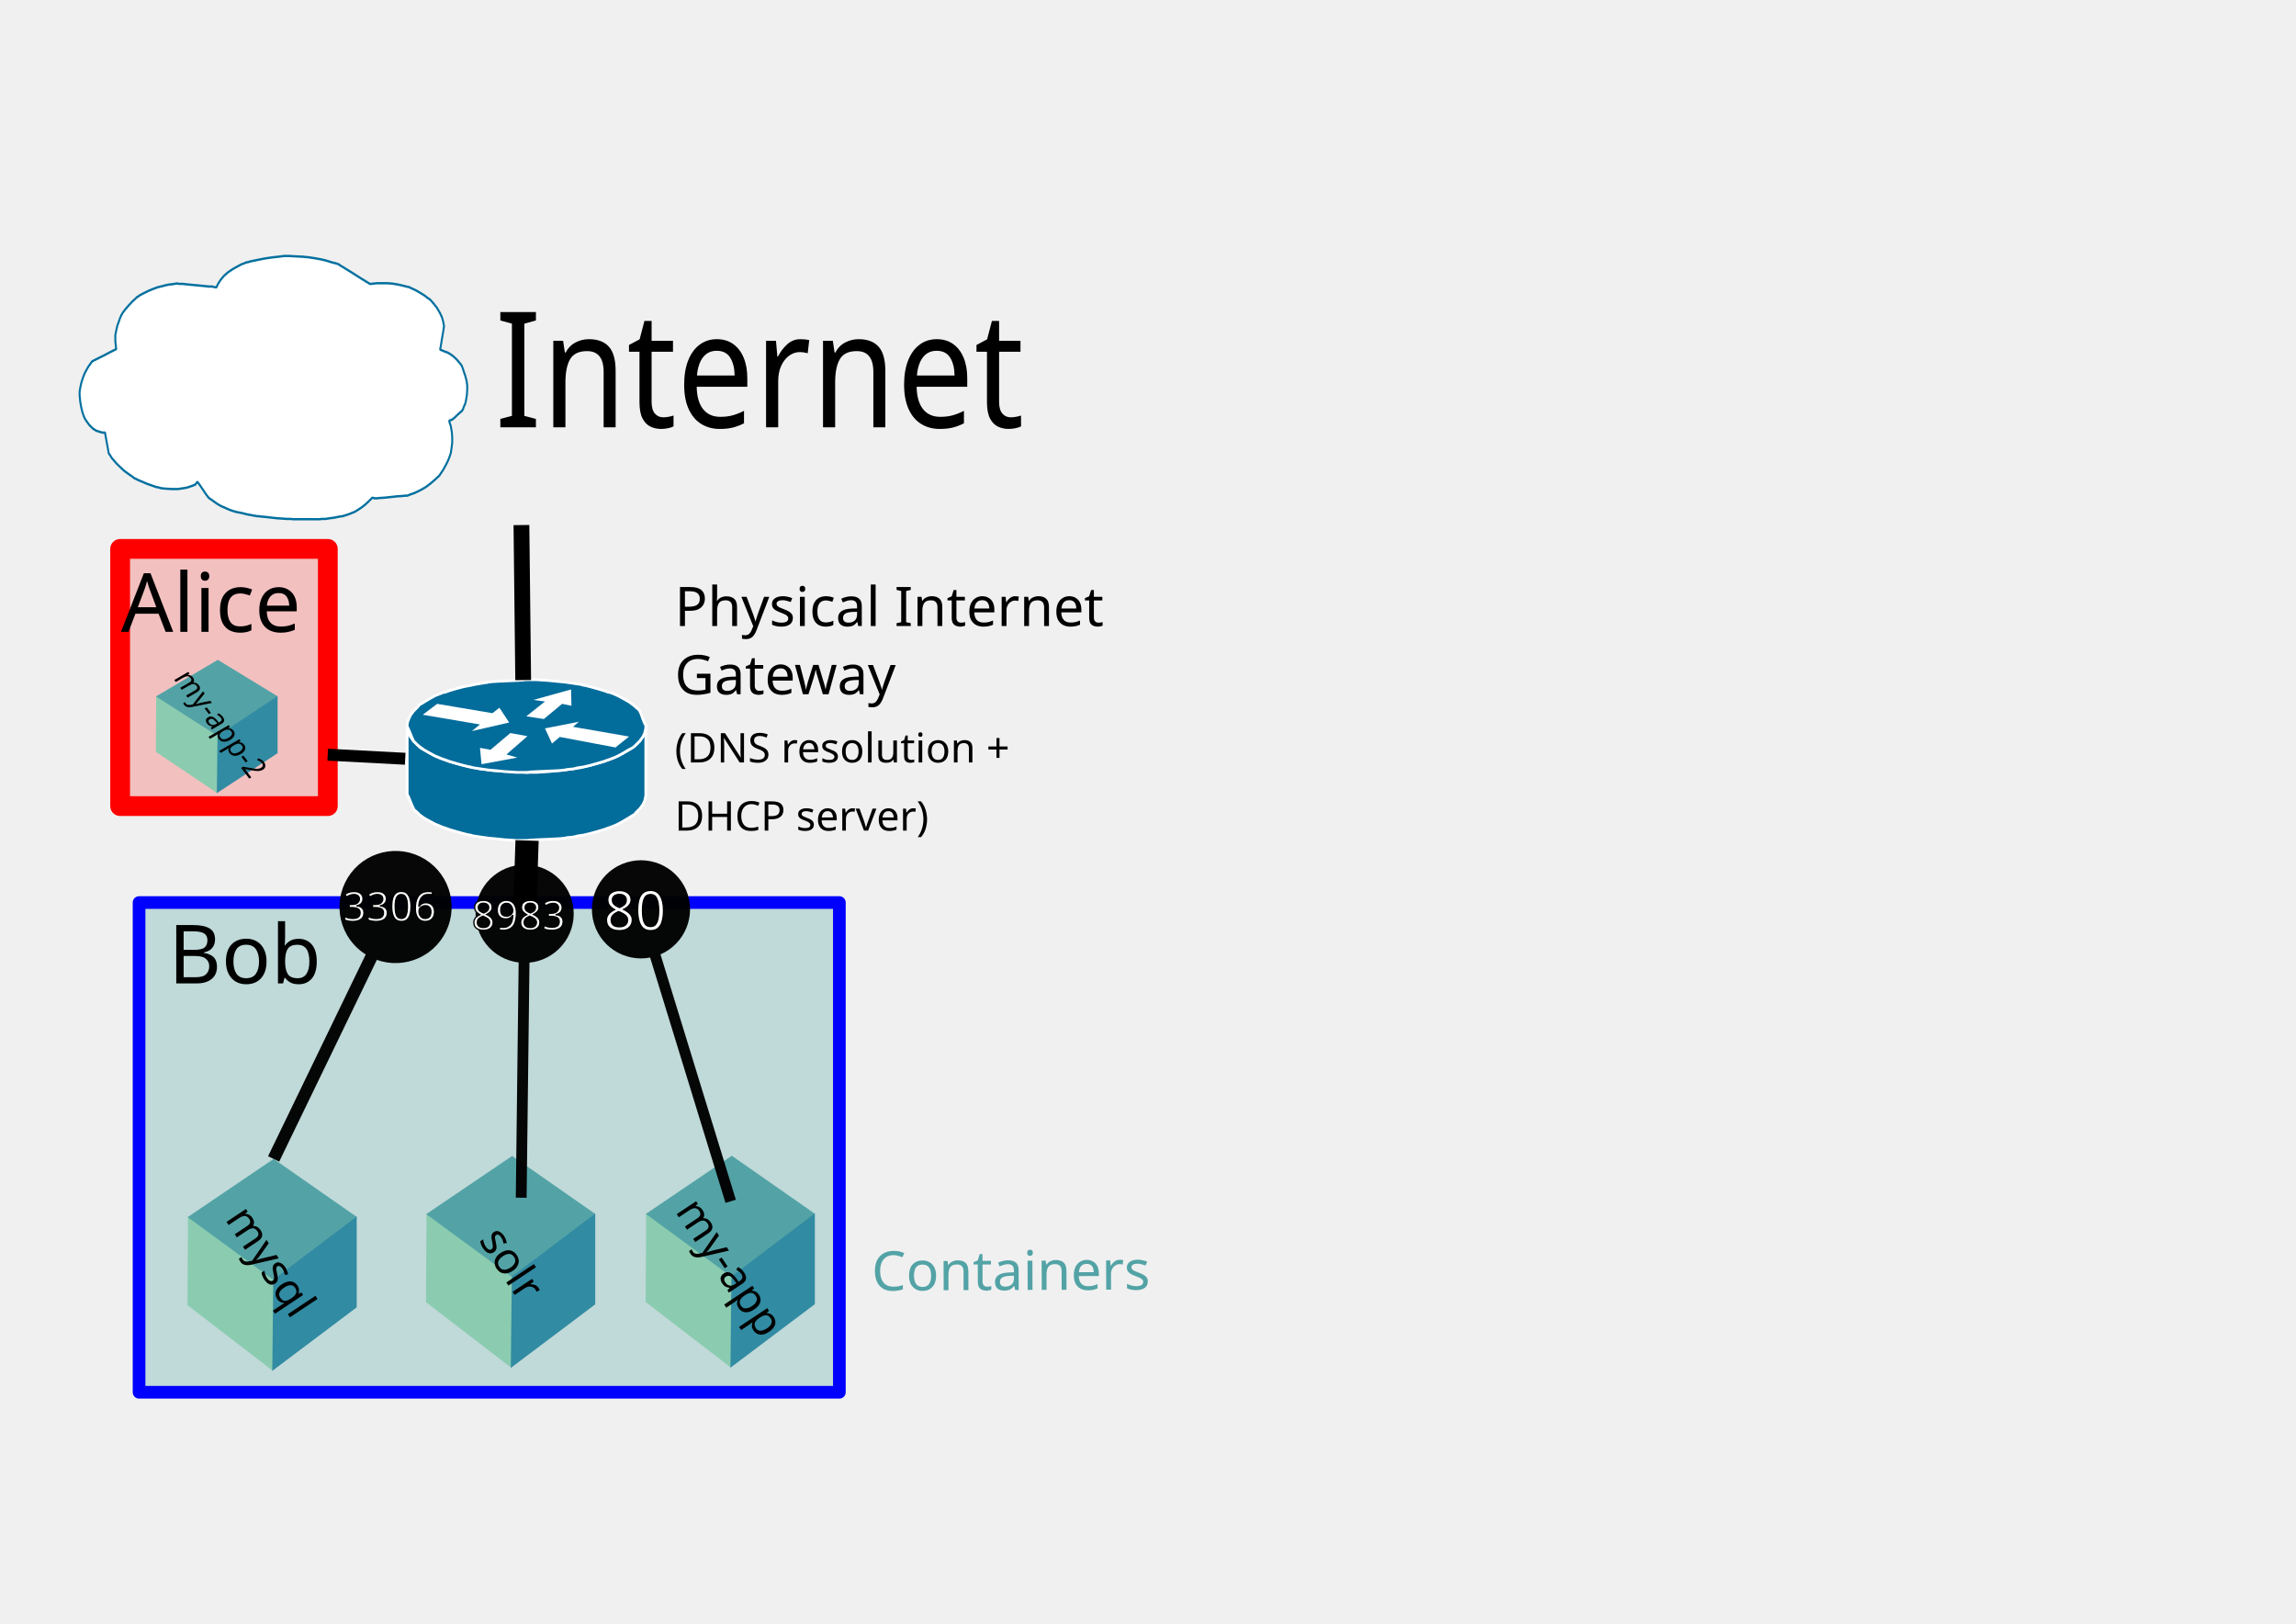
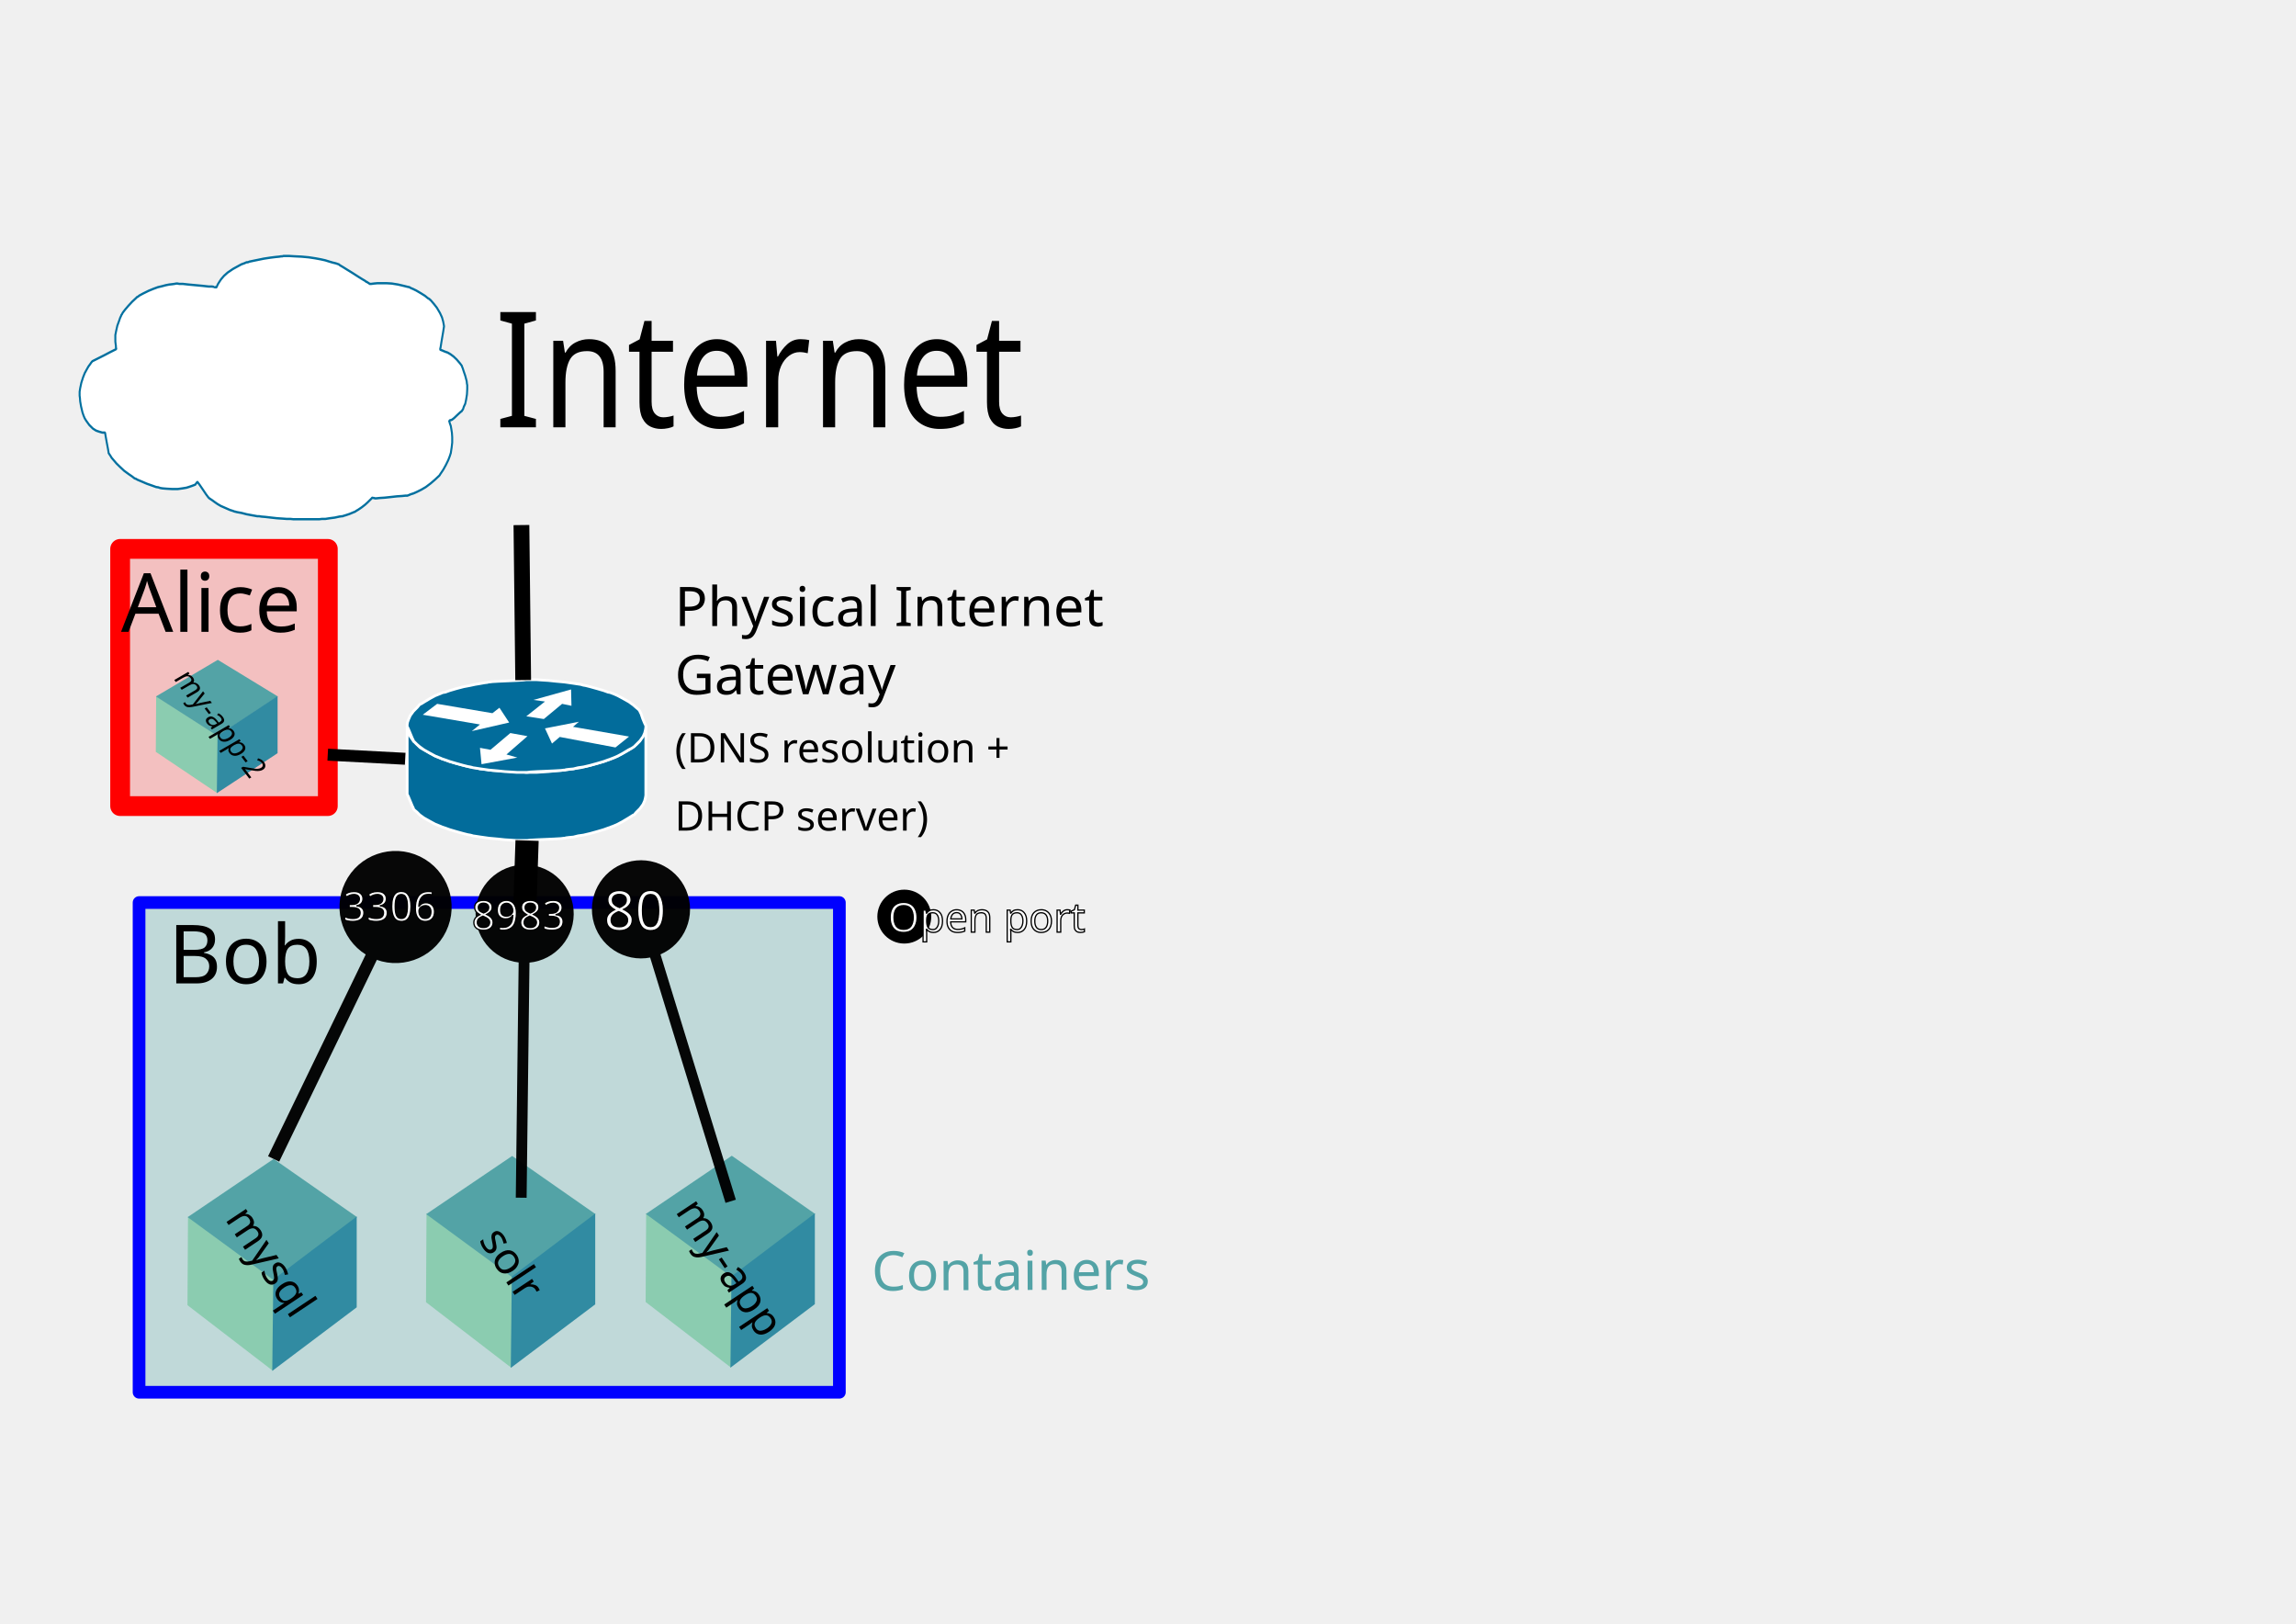
<svg xmlns="http://www.w3.org/2000/svg" width="297mm" height="210mm" viewBox="0 0 297 210" version="1.1" id="svg8">
  <defs id="defs2">
    <marker style="overflow:visible" id="marker1619" refX="0.0" refY="0.0" orient="auto">
      <path transform="scale(0.8) translate(7.4, 1)" style="fill-rule:evenodd;stroke:#000000;stroke-width:1pt;stroke-opacity:1;fill:#000000;fill-opacity:1" d="M -2.5,-1.0 C -2.5,1.76 -4.74,4.0 -7.5,4.0 C -10.26,4.0 -12.5,1.76 -12.5,-1.0 C -12.5,-3.76 -10.26,-6.0 -7.5,-6.0 C -4.74,-6.0 -2.5,-3.76 -2.5,-1.0 z " id="path1617" />
    </marker>
    <marker style="overflow:visible" id="marker1423" refX="0.0" refY="0.0" orient="auto">
      <path transform="scale(0.8) translate(7.4, 1)" style="fill-rule:evenodd;stroke:#000000;stroke-width:1pt;stroke-opacity:1;fill:#000000;fill-opacity:1" d="M -2.5,-1.0 C -2.5,1.76 -4.74,4.0 -7.5,4.0 C -10.26,4.0 -12.5,1.76 -12.5,-1.0 C -12.5,-3.76 -10.26,-6.0 -7.5,-6.0 C -4.74,-6.0 -2.5,-3.76 -2.5,-1.0 z " id="path1421" />
    </marker>
    <marker style="overflow:visible" id="DotL" refX="0.0" refY="0.0" orient="auto">
      <path transform="scale(0.8) translate(7.4, 1)" style="fill-rule:evenodd;stroke:#000000;stroke-width:1pt;stroke-opacity:1;fill:#000000;fill-opacity:1" d="M -2.5,-1.0 C -2.5,1.76 -4.74,4.0 -7.5,4.0 C -10.26,4.0 -12.5,1.76 -12.5,-1.0 C -12.5,-3.76 -10.26,-6.0 -7.5,-6.0 C -4.74,-6.0 -2.5,-3.76 -2.5,-1.0 z " id="path1110" />
    </marker>
  </defs>
  <g id="layer2">
    <rect style="fill:#008080;fill-opacity:0.2;fill-rule:evenodd;stroke:#0000ff;stroke-width:1.64;stroke-linejoin:round" id="rect1155" width="90.588" height="63.334" x="17.989" y="116.732" />
    <rect style="fill:#ff0000;fill-opacity:0.2;fill-rule:evenodd;stroke:#ff0000;stroke-width:2.558;stroke-linejoin:round;stroke-miterlimit:4;stroke-dasharray:none" id="rect1155-3" width="26.865" height="33.265" x="15.54" y="70.99" />
  </g>
  <g id="layer1">
    <g style="fill:none;stroke-width:0.025in" id="g966" transform="matrix(0.05035663,0,0,0.05035663,52.51924,-555.8496)">
      <polyline points="616,12903 616,12904 613,12910 608,12922 604,12934 601,12940 601,12941 600,12942 598,12944 592,12950 584,12956 573,12964 557,12973 544,12980 535,12984 530,12986 527,12987 525,12988 519,12990 508,12994 491,12999 473,13004 461,13007 455,13008 452,13009 448,13010 441,13011 428,13013 407,13016 385,13018 366,13020 350,13021 335,13022 323,13022 315,13022 311,13022 310,13022 309,13022 301,13021 284,13020 262,13019 239,13018 222,13017 214,13016 213,13016 212,13016 209,13015 201,13014 190,13013 178,13010 164,13008 148,13004 129,12999 112,12994 101,12990 95,12988 92,12987 90,12986 85,12984 75,12980 62,12973 47,12964 39,12960 36,12958 34,12956 29,12951 19,12941 11,12930 7,12921 4,12913 3,12907 3,12904 3,12903 3,12904 3,12908 3,12919 3,12937 3,12962 3,12990 3,13018 3,13043 3,13061 3,13072 3,13076 3,13077 3,13078 6,13084 11,13096 16,13108 19,13114 19,13115 19,13116 22,13119 28,13124 35,13131 46,13139 62,13148 75,13155 85,13159 90,13161 92,13162 95,13163 101,13165 112,13169 129,13174 147,13179 159,13182 165,13183 169,13184 172,13185 179,13186 192,13188 213,13191 235,13193 254,13195 270,13196 285,13197 297,13197 305,13197 309,13197 310,13197 311,13197 319,13196 336,13195 359,13194 381,13193 398,13192 406,13191 407,13191 408,13191 411,13190 419,13189 430,13188 442,13185 456,13183 473,13179 491,13174 508,13169 519,13165 525,13163 527,13162 530,13161 535,13159 544,13155 557,13148 572,13139 580,13134 583,13132 586,13131 591,13125 601,13115 609,13104 613,13095 615,13087 616,13081 616,13078 616,13077 616,13076 616,13072 616,13061 616,13043 616,13018 616,12990 616,12962 616,12937 616,12919 616,12908 616,12904 616,12903 " style="fill:#026c9b;stroke:#026c9b;stroke-width:0;stroke-linecap:butt;stroke-linejoin:bevel" id="polyline950" />
      <polyline points="616,12903 616,12904 613,12910 608,12922 604,12934 601,12940 601,12941 600,12942 598,12944 592,12950 584,12956 573,12964 557,12973 544,12980 535,12984 530,12986 527,12987 525,12988 519,12990 508,12994 491,12999 473,13004 461,13007 455,13008 452,13009 448,13010 441,13011 428,13013 407,13016 385,13018 366,13020 350,13021 335,13022 323,13022 315,13022 311,13022 310,13022 309,13022 301,13021 284,13020 262,13019 239,13018 222,13017 214,13016 213,13016 212,13016 209,13015 201,13014 190,13013 178,13010 164,13008 148,13004 129,12999 112,12994 101,12990 95,12988 92,12987 90,12986 85,12984 75,12980 62,12973 47,12964 39,12960 36,12958 34,12956 29,12951 19,12941 11,12930 7,12921 4,12913 3,12907 3,12904 3,12903 3,12904 3,12908 3,12919 3,12937 3,12962 3,12990 3,13018 3,13043 3,13061 3,13072 3,13076 3,13077 3,13078 6,13084 11,13096 16,13108 19,13114 19,13115 19,13116 22,13119 28,13124 35,13131 46,13139 62,13148 75,13155 85,13159 90,13161 92,13162 95,13163 101,13165 112,13169 129,13174 147,13179 159,13182 165,13183 169,13184 172,13185 179,13186 192,13188 213,13191 235,13193 254,13195 270,13196 285,13197 297,13197 305,13197 309,13197 310,13197 311,13197 319,13196 336,13195 359,13194 381,13193 398,13192 406,13191 407,13191 408,13191 411,13190 419,13189 430,13188 442,13185 456,13183 473,13179 491,13174 508,13169 519,13165 525,13163 527,13162 530,13161 535,13159 544,13155 557,13148 572,13139 580,13134 583,13132 586,13131 591,13125 601,13115 609,13104 613,13095 615,13087 616,13081 616,13078 616,13077 616,13076 616,13072 616,13061 616,13043 616,13018 616,12990 616,12962 616,12937 616,12919 616,12908 616,12904 616,12903 " style="stroke:#ffffff;stroke-width:7;stroke-linecap:butt;stroke-linejoin:bevel" id="polyline952" />
      <polyline points="310,13022 311,13022 319,13021 336,13020 359,13019 381,13018 398,13017 406,13016 407,13016 408,13016 411,13015 419,13014 430,13013 442,13010 456,13008 473,13004 491,12999 508,12994 519,12990 525,12988 527,12987 530,12986 535,12984 544,12980 557,12973 572,12964 580,12960 583,12958 586,12956 591,12951 601,12941 609,12930 613,12921 615,12913 616,12907 616,12904 616,12903 616,12902 613,12896 608,12884 604,12872 601,12866 601,12865 600,12864 598,12861 592,12856 584,12849 573,12841 557,12832 544,12825 535,12821 530,12819 527,12818 525,12817 519,12816 508,12812 491,12807 473,12802 461,12799 455,12798 452,12797 448,12796 441,12795 428,12793 407,12790 385,12788 366,12786 350,12785 335,12784 323,12784 315,12784 311,12784 310,12784 309,12784 301,12785 284,12786 262,12787 239,12788 222,12789 214,12790 213,12790 212,12790 209,12791 201,12792 190,12794 178,12796 164,12799 148,12802 129,12807 112,12812 101,12816 95,12817 92,12818 90,12819 85,12821 75,12825 62,12832 47,12841 39,12846 36,12847 34,12849 29,12855 19,12865 11,12876 7,12885 4,12893 3,12899 3,12902 3,12903 3,12904 6,12910 11,12922 16,12934 19,12940 19,12941 19,12942 22,12944 28,12950 35,12956 46,12964 62,12973 75,12980 85,12984 90,12986 92,12987 95,12988 101,12990 112,12994 129,12999 147,13004 159,13007 165,13008 169,13009 172,13010 179,13011 192,13013 213,13016 235,13018 254,13020 270,13021 285,13022 297,13022 305,13022 309,13022 310,13022 " style="fill:#026c9b;stroke:#026c9b;stroke-width:0;stroke-linecap:butt;stroke-linejoin:bevel" id="polyline954" />
      <polyline points="310,13022 311,13022 319,13021 336,13020 359,13019 381,13018 398,13017 406,13016 407,13016 408,13016 411,13015 419,13014 430,13013 442,13010 456,13008 473,13004 491,12999 508,12994 519,12990 525,12988 527,12987 530,12986 535,12984 544,12980 557,12973 572,12964 580,12960 583,12958 586,12956 591,12951 601,12941 609,12930 613,12921 615,12913 616,12907 616,12904 616,12903 616,12902 613,12896 608,12884 604,12872 601,12866 601,12865 600,12864 598,12861 592,12856 584,12849 573,12841 557,12832 544,12825 535,12821 530,12819 527,12818 525,12817 519,12816 508,12812 491,12807 473,12802 461,12799 455,12798 452,12797 448,12796 441,12795 428,12793 407,12790 385,12788 366,12786 350,12785 335,12784 323,12784 315,12784 311,12784 310,12784 309,12784 301,12785 284,12786 262,12787 239,12788 222,12789 214,12790 213,12790 212,12790 209,12791 201,12792 190,12794 178,12796 164,12799 148,12802 129,12807 112,12812 101,12816 95,12817 92,12818 90,12819 85,12821 75,12825 62,12832 47,12841 39,12846 36,12847 34,12849 29,12855 19,12865 11,12876 7,12885 4,12893 3,12899 3,12902 3,12903 3,12904 6,12910 11,12922 16,12934 19,12940 19,12941 19,12942 22,12944 28,12950 35,12956 46,12964 62,12973 75,12980 85,12984 90,12986 92,12987 95,12988 101,12990 112,12994 129,12999 147,13004 159,13007 165,13008 169,13009 172,13010 179,13011 192,13013 213,13016 235,13018 254,13020 270,13021 285,13022 297,13022 305,13022 309,13022 310,13022 " style="stroke:#ffffff;stroke-width:7;stroke-linecap:butt;stroke-linejoin:bevel" id="polyline956" />
      <polyline points="240,12856 265,12894 169,12916 190,12899 43,12874 80,12846 222,12870 240,12856 " style="fill:#ffffff;stroke:#ffffff;stroke-width:0;stroke-linecap:butt;stroke-linejoin:miter" id="polyline958" />
      <polyline points="375,12948 357,12909 444,12892 429,12905 573,12930 538,12958 395,12931 375,12948 " style="fill:#ffffff;stroke:#ffffff;stroke-width:0;stroke-linecap:butt;stroke-linejoin:miter" id="polyline960" />
      <polyline points="327,12836 424,12809 425,12851 401,12846 354,12885 309,12878 357,12840 327,12836 " style="fill:#ffffff;stroke:#ffffff;stroke-width:0;stroke-linecap:butt;stroke-linejoin:miter" id="polyline962" />
      <polyline points="286,12984 194,13001 190,12959 217,12964 268,12921 312,12929 258,12976 286,12984 " style="fill:#ffffff;stroke:#ffffff;stroke-width:0;stroke-linecap:butt;stroke-linejoin:miter" id="polyline964" />
    </g>
    <g id="Layer_1" transform="matrix(0.1101284,0,0,0.1142182,21.10409,148.9127)">
      <path d="M 29.19,73.773 130.18,145.131 128.971,248.54 28.585,174.158 Z" fill="#8bccb0" id="path1062" />
      <path d="m 28.792,74.457 v 0 l 100.99,-65.916 97.966,65.916 -97.966,71.358 z" fill="#53a3a6" id="path1064" />
      <path d="m 128.169,248.54 1.21,-103.409 97.966,-71.358 v 102.804 l -99.176,71.963" fill="#318ba2" id="path1066" />
    </g>
    <g id="Layer_1-3" transform="matrix(0.1101284,0,0,0.1142182,80.36895,148.5015)">
      <path d="M 29.19,73.773 130.18,145.131 128.971,248.54 28.585,174.158 Z" fill="#8bccb0" id="path1062-6" />
      <path d="m 28.792,74.457 v 0 l 100.99,-65.916 97.966,65.916 -97.966,71.358 z" fill="#53a3a6" id="path1064-7" />
      <path d="m 128.169,248.54 1.21,-103.409 97.966,-71.358 v 102.804 l -99.176,71.963" fill="#318ba2" id="path1066-5" />
    </g>
    <g id="Layer_1-35" transform="matrix(0.1101284,0,0,0.1142182,51.95848,148.5279)">
      <path d="M 29.19,73.773 130.18,145.131 128.971,248.54 28.585,174.158 Z" fill="#8bccb0" id="path1062-62" />
      <path d="m 28.792,74.457 v 0 l 100.99,-65.916 97.966,65.916 -97.966,71.358 z" fill="#53a3a6" id="path1064-9" />
      <path d="m 128.169,248.54 1.21,-103.409 97.966,-71.358 v 102.804 l -99.176,71.963" fill="#318ba2" id="path1066-1" />
    </g>
    <g style="fill:none;stroke-width:0.025in" id="g1121" transform="matrix(0.03667862,0,0,0.04293729,10.22586,-499.4876)">
      <polyline points="476,12497 475,12497 469,12496 457,12496 436,12494 411,12492 386,12490 365,12488 353,12488 347,12487 346,12487 343,12487 337,12488 329,12489 318,12490 306,12492 293,12495 278,12498 262,12503 245,12509 226,12517 213,12523 207,12527 204,12528 202,12530 197,12534 187,12542 174,12554 162,12566 154,12575 151,12580 149,12582 148,12585 145,12590 141,12600 135,12614 131,12629 128,12642 128,12652 128,12662 129,12669 130,12675 130,12678 130,12680 131,12682 131,12684 130,12685 123,12688 109,12694 89,12703 68,12712 54,12718 47,12721 46,12722 43,12725 39,12730 33,12737 27,12746 20,12757 14,12770 8,12786 4,12802 2,12813 2,12819 2,12822 2,12825 3,12831 4,12842 7,12857 12,12875 16,12885 18,12889 20,12893 25,12900 36,12913 49,12924 60,12930 70,12933 78,12935 82,12936 83,12936 86,12936 89,12936 92,12936 92,12938 94,12948 98,12967 102,12985 104,12995 104,12997 106,13000 110,13005 115,13012 123,13020 132,13029 144,13039 159,13051 175,13061 187,13068 193,13072 196,13074 200,13075 206,13078 220,13083 239,13090 259,13096 272,13100 280,13101 283,13102 287,13103 294,13104 308,13105 328,13106 348,13106 365,13104 379,13102 390,13099 400,13096 406,13094 409,13093 410,13093 412,13090 415,13087 417,13084 418,13085 425,13093 437,13108 448,13122 455,13130 456,13131 458,13133 463,13136 470,13140 478,13145 488,13151 500,13157 516,13163 532,13169 543,13172 549,13174 551,13174 554,13175 560,13176 573,13178 591,13182 610,13185 623,13187 629,13188 633,13188 636,13188 643,13189 657,13190 677,13192 698,13194 716,13195 732,13196 745,13196 756,13197 764,13197 767,13197 768,13197 769,13197 775,13197 787,13197 805,13197 822,13197 834,13197 840,13197 841,13197 842,13197 847,13197 857,13196 869,13196 884,13194 902,13192 918,13189 927,13188 930,13188 932,13187 940,13185 954,13181 968,13176 974,13174 977,13172 979,13171 985,13168 997,13161 1009,13153 1018,13146 1025,13140 1031,13135 1033,13133 1034,13132 1037,13133 1040,13133 1043,13134 1044,13134 1049,13134 1060,13133 1078,13132 1100,13130 1121,13128 1139,13127 1150,13126 1155,13126 1156,13126 1157,13126 1161,13125 1169,13122 1180,13119 1193,13114 1207,13108 1223,13100 1240,13089 1255,13078 1265,13070 1270,13066 1272,13064 1274,13061 1278,13056 1285,13047 1294,13033 1302,13019 1307,13008 1309,13003 1310,13000 1311,12998 1312,12992 1314,12981 1316,12966 1316,12950 1315,12937 1313,12926 1311,12916 1308,12909 1306,12903 1305,12900 1306,12900 1308,12899 1313,12898 1315,12897 1316,12897 1317,12896 1323,12892 1334,12883 1344,12875 1350,12871 1351,12870 1351,12869 1354,12866 1357,12858 1362,12849 1365,12837 1368,12821 1369,12805 1369,12797 1369,12793 1368,12789 1367,12781 1362,12765 1356,12750 1353,12742 1351,12738 1350,12735 1344,12728 1332,12716 1321,12707 1310,12700 1300,12695 1290,12692 1282,12689 1276,12687 1273,12686 1274,12684 1274,12682 1275,12680 1275,12679 1276,12674 1278,12663 1281,12648 1284,12633 1286,12622 1287,12617 1287,12616 1287,12615 1286,12610 1284,12601 1280,12589 1273,12576 1262,12560 1252,12549 1244,12541 1240,12537 1238,12536 1236,12534 1230,12531 1220,12524 1205,12516 1189,12508 1177,12503 1171,12501 1169,12500 1165,12498 1159,12497 1145,12494 1125,12490 1103,12487 1084,12486 1067,12486 1053,12486 1040,12487 1031,12488 1027,12488 1026,12488 1025,12488 1022,12486 1018,12484 1015,12482 1014,12482 1013,12482 1009,12479 999,12474 984,12466 964,12455 945,12445 930,12437 920,12432 916,12429 915,12429 912,12428 905,12426 895,12424 883,12421 868,12417 852,12414 833,12411 810,12408 785,12406 760,12405 741,12404 728,12404 721,12404 717,12405 713,12405 706,12406 694,12407 675,12409 652,12412 629,12416 612,12419 601,12421 595,12423 591,12423 588,12424 583,12426 573,12429 560,12435 543,12443 524,12454 511,12464 501,12474 494,12483 489,12490 486,12496 484,12499 482,12498 478,12498 476,12497 " style="fill:#ffffff;stroke:#ffffff;stroke-width:0;stroke-linecap:butt;stroke-linejoin:bevel" id="polyline1117" />
      <polyline points="476,12497 475,12497 469,12496 457,12496 436,12494 411,12492 386,12490 365,12488 353,12488 347,12487 346,12487 343,12487 337,12488 329,12489 318,12490 306,12492 293,12495 278,12498 262,12503 245,12509 226,12517 213,12523 207,12527 204,12528 202,12530 197,12534 187,12542 174,12554 162,12566 154,12575 151,12580 149,12582 148,12585 145,12590 141,12600 135,12614 131,12629 128,12642 128,12652 128,12662 129,12669 130,12675 130,12678 130,12680 131,12682 131,12684 130,12685 123,12688 109,12694 89,12703 68,12712 54,12718 47,12721 46,12722 43,12725 39,12730 33,12737 27,12746 20,12757 14,12770 8,12786 4,12802 2,12813 2,12819 2,12822 2,12825 3,12831 4,12842 7,12857 12,12875 16,12885 18,12889 20,12893 25,12900 36,12913 49,12924 60,12930 70,12933 78,12935 82,12936 83,12936 86,12936 89,12936 92,12936 92,12938 94,12948 98,12967 102,12985 104,12995 104,12997 106,13000 110,13005 115,13012 123,13020 132,13029 144,13039 159,13051 175,13061 187,13068 193,13072 196,13074 200,13075 206,13078 220,13083 239,13090 259,13096 272,13100 280,13101 283,13102 287,13103 294,13104 308,13105 328,13106 348,13106 365,13104 379,13102 390,13099 400,13096 406,13094 409,13093 410,13093 412,13090 415,13087 417,13084 418,13085 425,13093 437,13108 448,13122 455,13130 456,13131 458,13133 463,13136 470,13140 478,13145 488,13151 500,13157 516,13163 532,13169 543,13172 549,13174 551,13174 554,13175 560,13176 573,13178 591,13182 610,13185 623,13187 629,13188 633,13188 636,13188 643,13189 657,13190 677,13192 698,13194 716,13195 732,13196 745,13196 756,13197 764,13197 767,13197 768,13197 769,13197 775,13197 787,13197 805,13197 822,13197 834,13197 840,13197 841,13197 842,13197 847,13197 857,13196 869,13196 884,13194 902,13192 918,13189 927,13188 930,13188 932,13187 940,13185 954,13181 968,13176 974,13174 977,13172 979,13171 985,13168 997,13161 1009,13153 1018,13146 1025,13140 1031,13135 1033,13133 1034,13132 1037,13133 1040,13133 1043,13134 1044,13134 1049,13134 1060,13133 1078,13132 1100,13130 1121,13128 1139,13127 1150,13126 1155,13126 1156,13126 1157,13126 1161,13125 1169,13122 1180,13119 1193,13114 1207,13108 1223,13100 1240,13089 1255,13078 1265,13070 1270,13066 1272,13064 1274,13061 1278,13056 1285,13047 1294,13033 1302,13019 1307,13008 1309,13003 1310,13000 1311,12998 1312,12992 1314,12981 1316,12966 1316,12950 1315,12937 1313,12926 1311,12916 1308,12909 1306,12903 1305,12900 1306,12900 1308,12899 1313,12898 1315,12897 1316,12897 1317,12896 1323,12892 1334,12883 1344,12875 1350,12871 1351,12870 1351,12869 1354,12866 1357,12858 1362,12849 1365,12837 1368,12821 1369,12805 1369,12797 1369,12793 1368,12789 1367,12781 1362,12765 1356,12750 1353,12742 1351,12738 1350,12735 1344,12728 1332,12716 1321,12707 1310,12700 1300,12695 1290,12692 1282,12689 1276,12687 1273,12686 1274,12684 1274,12682 1275,12680 1275,12679 1276,12674 1278,12663 1281,12648 1284,12633 1286,12622 1287,12617 1287,12616 1287,12615 1286,12610 1284,12601 1280,12589 1273,12576 1262,12560 1252,12549 1244,12541 1240,12537 1238,12536 1236,12534 1230,12531 1220,12524 1205,12516 1189,12508 1177,12503 1171,12501 1169,12500 1165,12498 1159,12497 1145,12494 1125,12490 1103,12487 1084,12486 1067,12486 1053,12486 1040,12487 1031,12488 1027,12488 1026,12488 1025,12488 1022,12486 1018,12484 1015,12482 1014,12482 1013,12482 1009,12479 999,12474 984,12466 964,12455 945,12445 930,12437 920,12432 916,12429 915,12429 912,12428 905,12426 895,12424 883,12421 868,12417 852,12414 833,12411 810,12408 785,12406 760,12405 741,12404 728,12404 721,12404 717,12405 713,12405 706,12406 694,12407 675,12409 652,12412 629,12416 612,12419 601,12421 595,12423 591,12423 588,12424 583,12426 573,12429 560,12435 543,12443 524,12454 511,12464 501,12474 494,12483 489,12490 486,12496 484,12499 482,12498 478,12498 476,12497 " style="stroke:#02709f;stroke-width:7;stroke-linecap:butt;stroke-linejoin:bevel" id="polyline1119" />
      <text xml:space="preserve" style="font-style:normal;font-weight:normal;font-size:486.31px;line-height:1.25;font-family:sans-serif;fill:#000000;fill-opacity:1;stroke:none;stroke-width:0.304in" x="1466.331" y="12920.121" id="text1136">
        <tspan id="tspan1134" x="1466.331" y="12920.121" style="stroke-width:0.304in">Internet</tspan>
      </text>
    </g>
    <text xml:space="preserve" style="font-style:normal;font-weight:normal;font-size:5.644px;line-height:1.25;font-family:sans-serif;fill:#000000;fill-opacity:1;stroke:none;stroke-width:0.265" x="147.333" y="63.12" id="text1445" transform="rotate(56.37296)">
      <tspan id="tspan1443" x="147.333" y="63.12" style="font-size:5.644px;stroke-width:0.265">mysql</tspan>
    </text>
    <text xml:space="preserve" style="font-style:normal;font-weight:normal;font-size:10.583px;line-height:1.25;font-family:sans-serif;fill:#000000;fill-opacity:1;stroke:none;stroke-width:0.265" x="115.033" y="145.138" id="text1445-2">
      <tspan id="tspan1443-7" x="115.033" y="145.138" style="stroke-width:0.265" />
    </text>
    <text xml:space="preserve" style="font-style:normal;font-weight:normal;font-size:5.644px;line-height:1.25;font-family:sans-serif;fill:#000000;fill-opacity:1;stroke:none;stroke-width:0.265" x="167.778" y="37.314" id="text1445-3" transform="rotate(56.37296)">
      <tspan id="tspan1443-6" x="167.778" y="37.314" style="font-size:5.644px;stroke-width:0.265">solr</tspan>
    </text>
    <text xml:space="preserve" style="font-style:normal;font-weight:normal;font-size:5.644px;line-height:1.25;font-family:sans-serif;fill:#000000;fill-opacity:1;stroke:none;stroke-width:0.265" x="178.747" y="14.07" id="text1445-3-0" transform="rotate(56.37296)">
      <tspan id="tspan1443-6-6" x="178.747" y="14.07" style="font-size:5.644px;stroke-width:0.265">my-app</tspan>
    </text>
    <path style="fill:none;fill-rule:evenodd;stroke:#000000;stroke-width:0.265px;stroke-linecap:butt;stroke-linejoin:miter;stroke-opacity:1" d="m 68.105,98.308 v 0" id="path1631" />
    <text xml:space="preserve" style="font-style:normal;font-weight:normal;font-size:7.056px;line-height:1.25;font-family:sans-serif;fill:#53a3a6;fill-opacity:1;stroke:none;stroke-width:0.265" x="112.154" y="167.305" id="text1525" transform="rotate(-0.2042586)">
      <tspan id="tspan1523" x="112.154" y="167.305" style="font-size:7.056px;fill:#53a3a6;fill-opacity:1;stroke-width:0.265">Containers</tspan>
    </text>
    <text xml:space="preserve" style="font-style:normal;font-weight:normal;font-size:10.583px;line-height:1.25;font-family:sans-serif;fill:#000000;fill-opacity:1;stroke:none;stroke-width:0.265" x="21.769" y="127.19" id="text1525-8">
      <tspan id="tspan1523-7" x="21.769" y="127.19" style="stroke-width:0.265">Bob</tspan>
    </text>
    <text xml:space="preserve" style="font-style:normal;font-weight:normal;font-size:7.056px;line-height:1.25;font-family:sans-serif;fill:#000000;fill-opacity:1;stroke:none;stroke-width:0.265" x="87.272" y="80.97" id="text1525-8-9">
      <tspan x="87.272" y="80.97" style="font-size:7.056px;stroke-width:0.265" id="tspan952">Physical Internet </tspan>
      <tspan x="87.272" y="89.789" style="font-size:7.056px;stroke-width:0.265" id="tspan958">Gateway</tspan>
      <tspan x="87.272" y="98.609" style="font-size:5.292px;stroke-width:0.265" id="tspan948">(DNS resolution + </tspan>
      <tspan x="87.272" y="107.428" style="font-size:5.292px;stroke-width:0.265" id="tspan964">DHCP server)</tspan>
    </text>
    <path style="fill:none;fill-rule:evenodd;stroke:#000000;stroke-width:0.265px;stroke-linecap:butt;stroke-linejoin:miter;stroke-opacity:1" d="m 66.547,132.792 v 0" id="path1931" />
    <path style="fill:none;fill-rule:evenodd;stroke:#000000;stroke-width:2.041;stroke-linecap:butt;stroke-linejoin:miter;stroke-miterlimit:4;stroke-dasharray:none;stroke-opacity:1" d="m 67.677,87.96 -0.227,-20.052" id="path1954-2-6" />
    <text xml:space="preserve" style="font-style:normal;font-weight:normal;font-size:10.583px;line-height:1.25;font-family:sans-serif;fill:#000000;fill-opacity:1;stroke:none;stroke-width:0.265" x="15.656" y="81.72" id="text1525-8-6">
      <tspan id="tspan1523-7-7" x="15.656" y="81.72" style="stroke-width:0.265">Alice</tspan>
    </text>
    <path style="fill:none;fill-rule:evenodd;stroke:#000000;stroke-width:1.543;stroke-linecap:butt;stroke-linejoin:miter;stroke-miterlimit:4;stroke-dasharray:none;stroke-opacity:1" d="M 52.412,98.135 42.396,97.605" id="path1954-7-5" />
    <g id="Layer_1-35-3" transform="matrix(0.07925588,0,0,0.07185524,17.88794,84.7249)">
      <path d="M 29.19,73.773 130.18,145.131 128.971,248.54 28.585,174.158 Z" fill="#8bccb0" id="path1062-62-5" />
      <path d="m 28.792,74.457 v 0 l 100.99,-65.916 97.966,65.916 -97.966,71.358 z" fill="#53a3a6" id="path1064-9-6" />
      <path d="m 128.169,248.54 1.21,-103.409 97.966,-71.358 v 102.804 l -99.176,71.963" fill="#318ba2" id="path1066-1-2" />
    </g>
    <text xml:space="preserve" style="font-style:normal;font-weight:normal;font-size:3.798px;line-height:1.25;font-family:sans-serif;fill:#000000;fill-opacity:1;stroke:none;stroke-width:0.178" x="89.673" y="34.545" id="text1445-3-9" transform="matrix(0.5923049,0.7785083,-0.8905784,0.5177694,0,0)">
      <tspan id="tspan1443-6-1" x="89.673" y="34.545" style="font-size:3.798px;stroke-width:0.178">my-app-2</tspan>
    </text>
    <path style="fill:none;fill-rule:evenodd;stroke:#000000;stroke-width:3;stroke-linecap:butt;stroke-linejoin:miter;stroke-miterlimit:4;stroke-dasharray:none;stroke-opacity:1" d="m 67.868,118.07 0.312,-9.364" id="path1954-7-2" />
    <path style="opacity:0.97;fill:none;fill-rule:evenodd;stroke:#000000;stroke-width:1.4;stroke-linecap:butt;stroke-linejoin:miter;stroke-miterlimit:2.9;stroke-dasharray:none;stroke-opacity:1;marker-end:url(#marker1423)" d="m 67.42,154.905 0.448,-36.835" id="path1010" />
    <path style="display:inline;opacity:0.97;fill:none;fill-rule:evenodd;stroke:#000000;stroke-width:1.6;stroke-linecap:butt;stroke-linejoin:miter;stroke-miterlimit:4;stroke-dasharray:none;stroke-opacity:1;marker-end:url(#marker1619)" d="M 35.397,149.888 51.224,117.193" id="path1014" />
    <path style="display:inline;opacity:0.97;fill:none;fill-rule:evenodd;stroke:#000000;stroke-width:1.4;stroke-linecap:butt;stroke-linejoin:miter;stroke-miterlimit:4;stroke-dasharray:none;stroke-opacity:1;marker-end:url(#DotL)" d="M 94.517,155.368 82.882,117.501" id="path1016" />
  </g>
  <g id="layer3">
    <text xml:space="preserve" style="font-style:normal;font-weight:normal;font-size:7.056px;line-height:1.25;font-family:sans-serif;fill:#ffffff;fill-opacity:1;stroke:#000000;stroke-width:0.165;stroke-miterlimit:4;stroke-dasharray:none" x="78.105" y="120.285" id="text909">
      <tspan id="tspan907" x="78.105" y="120.285" style="font-size:7.056px;fill:#ffffff;stroke:#000000;stroke-width:0.165;stroke-miterlimit:4;stroke-dasharray:none">80</tspan>
    </text>
    <text xml:space="preserve" style="font-style:normal;font-weight:normal;font-size:5.292px;line-height:1.25;font-family:sans-serif;fill:#ffffff;fill-opacity:1;stroke:#000000;stroke-width:0.165;stroke-miterlimit:4;stroke-dasharray:none" x="44.349" y="119.128" id="text909-7">
      <tspan id="tspan907-5" x="44.349" y="119.128" style="font-size:5.292px;fill:#ffffff;stroke:#000000;stroke-width:0.165;stroke-miterlimit:4;stroke-dasharray:none">3306</tspan>
    </text>
    <text xml:space="preserve" style="font-style:normal;font-weight:normal;font-size:5.292px;line-height:1.25;font-family:sans-serif;fill:#ffffff;fill-opacity:1;stroke:#000000;stroke-width:0.165;stroke-miterlimit:4;stroke-dasharray:none" x="61.028" y="120.271" id="text909-7-3">
      <tspan id="tspan907-5-5" x="61.028" y="120.271" style="font-size:5.292px;fill:#ffffff;stroke:#000000;stroke-width:0.165;stroke-miterlimit:4;stroke-dasharray:none">8983</tspan>
    </text>
+     <circle style="fill:#000000;fill-rule:evenodd;stroke:#000000;stroke-width:1;stroke-linejoin:round;stroke-miterlimit:4;stroke-dasharray:none" id="path2023" cx="116.975" cy="118.548" r="2.986" />
+     <text xml:space="preserve" style="font-style:normal;font-weight:normal;font-size:5.292px;line-height:1.25;font-family:sans-serif;fill:#ffffff;fill-opacity:1;stroke:#000000;stroke-width:0.165;stroke-miterlimit:4;stroke-dasharray:none" x="114.816" y="120.553" id="text909-7-3-3">
+       <tspan id="tspan907-5-5-6" x="114.816" y="120.553" style="font-size:5.292px;fill:#ffffff;stroke:#000000;stroke-width:0.165;stroke-miterlimit:4;stroke-dasharray:none">Open port</tspan>
+     </text>
  </g>
</svg>
